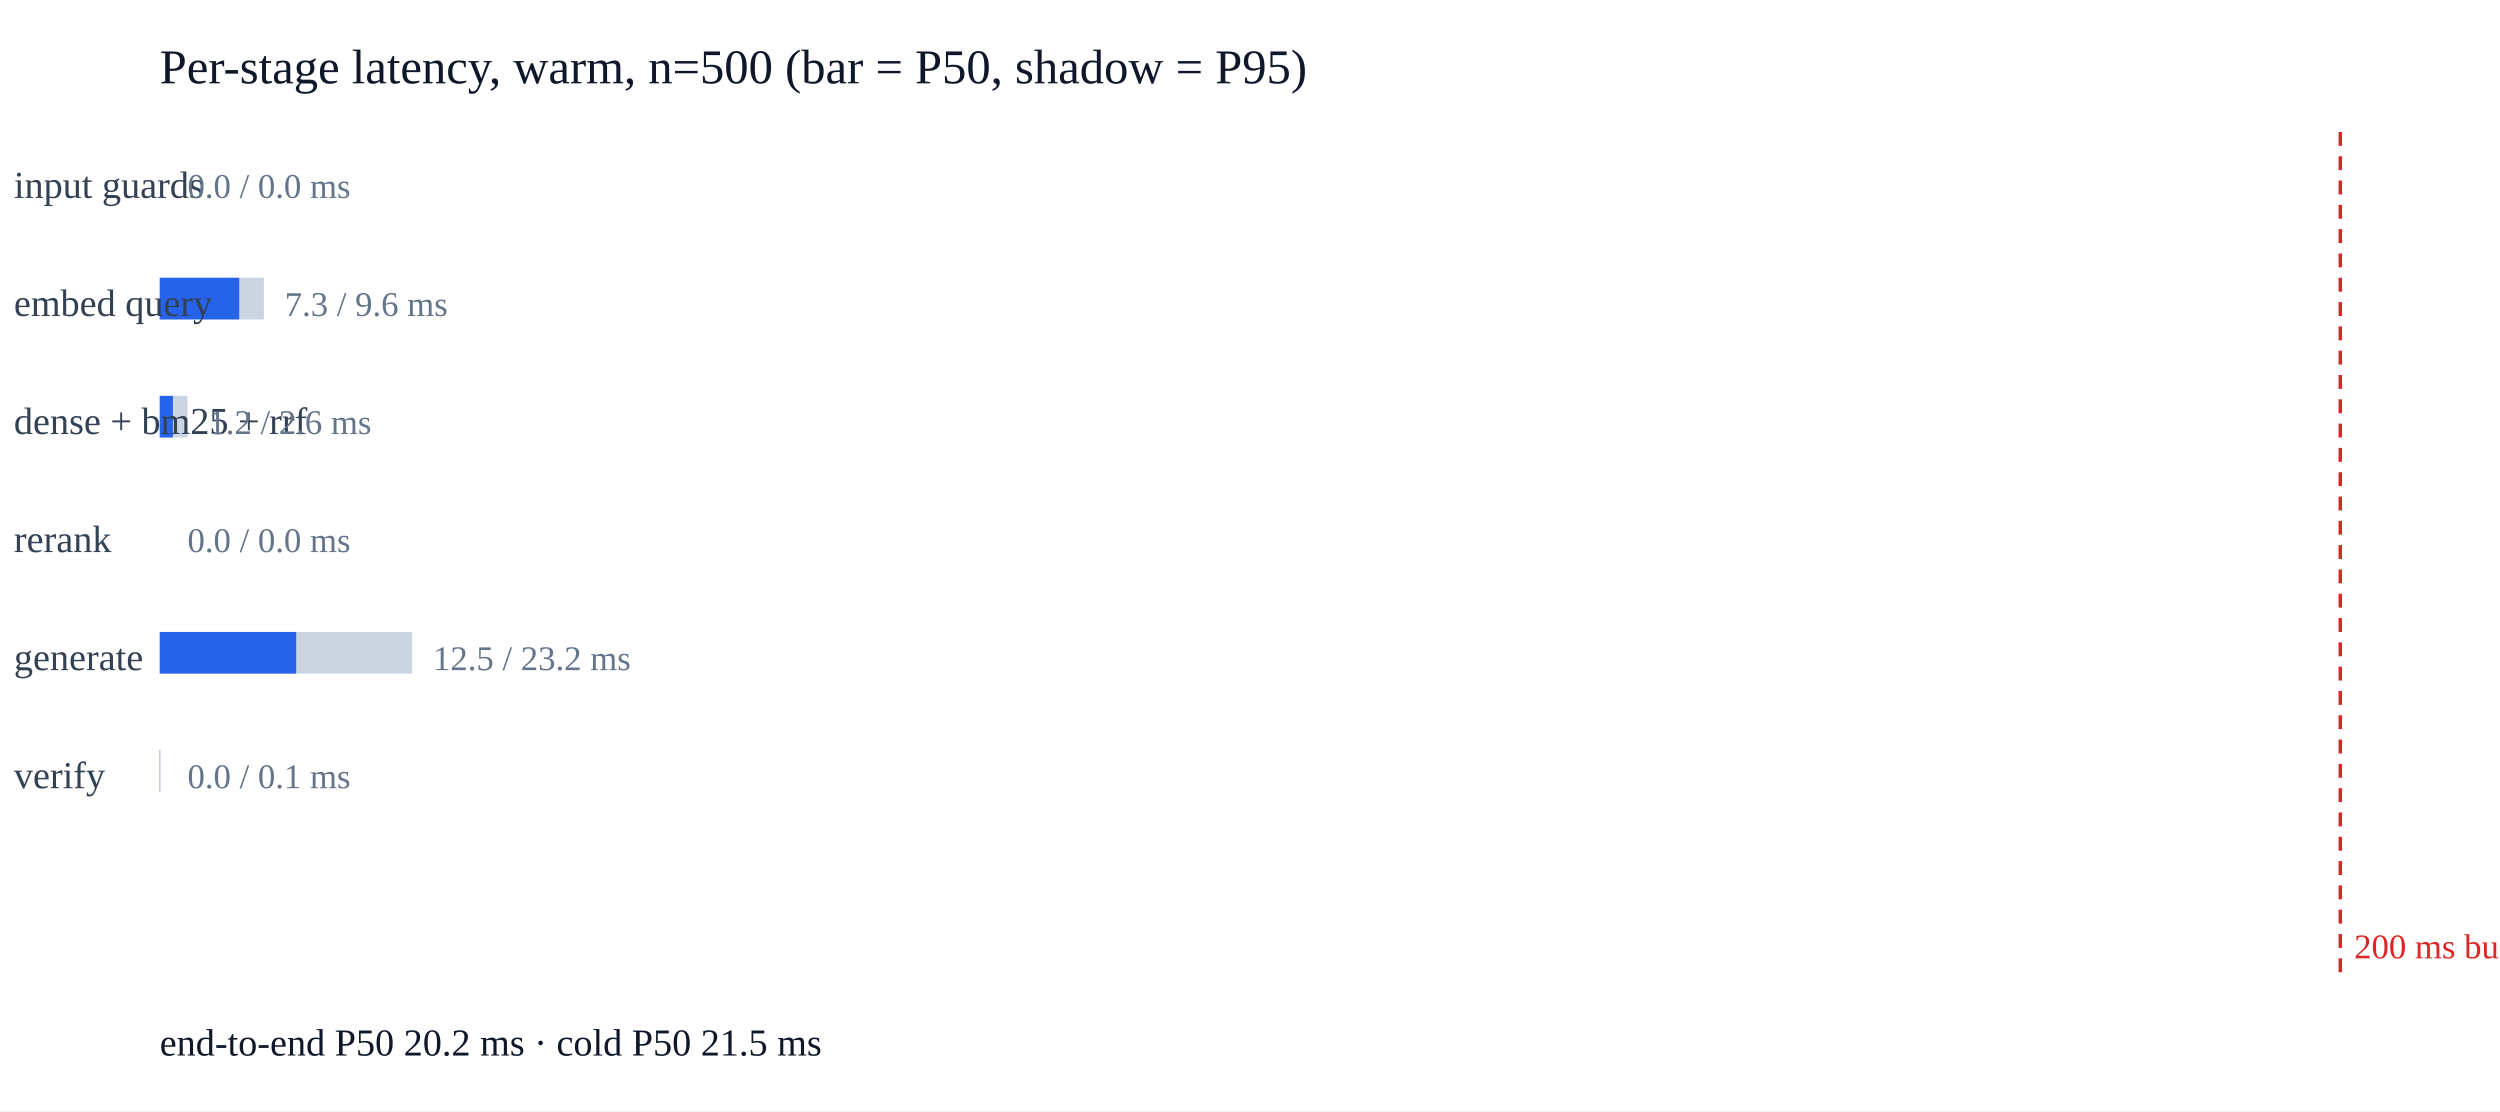
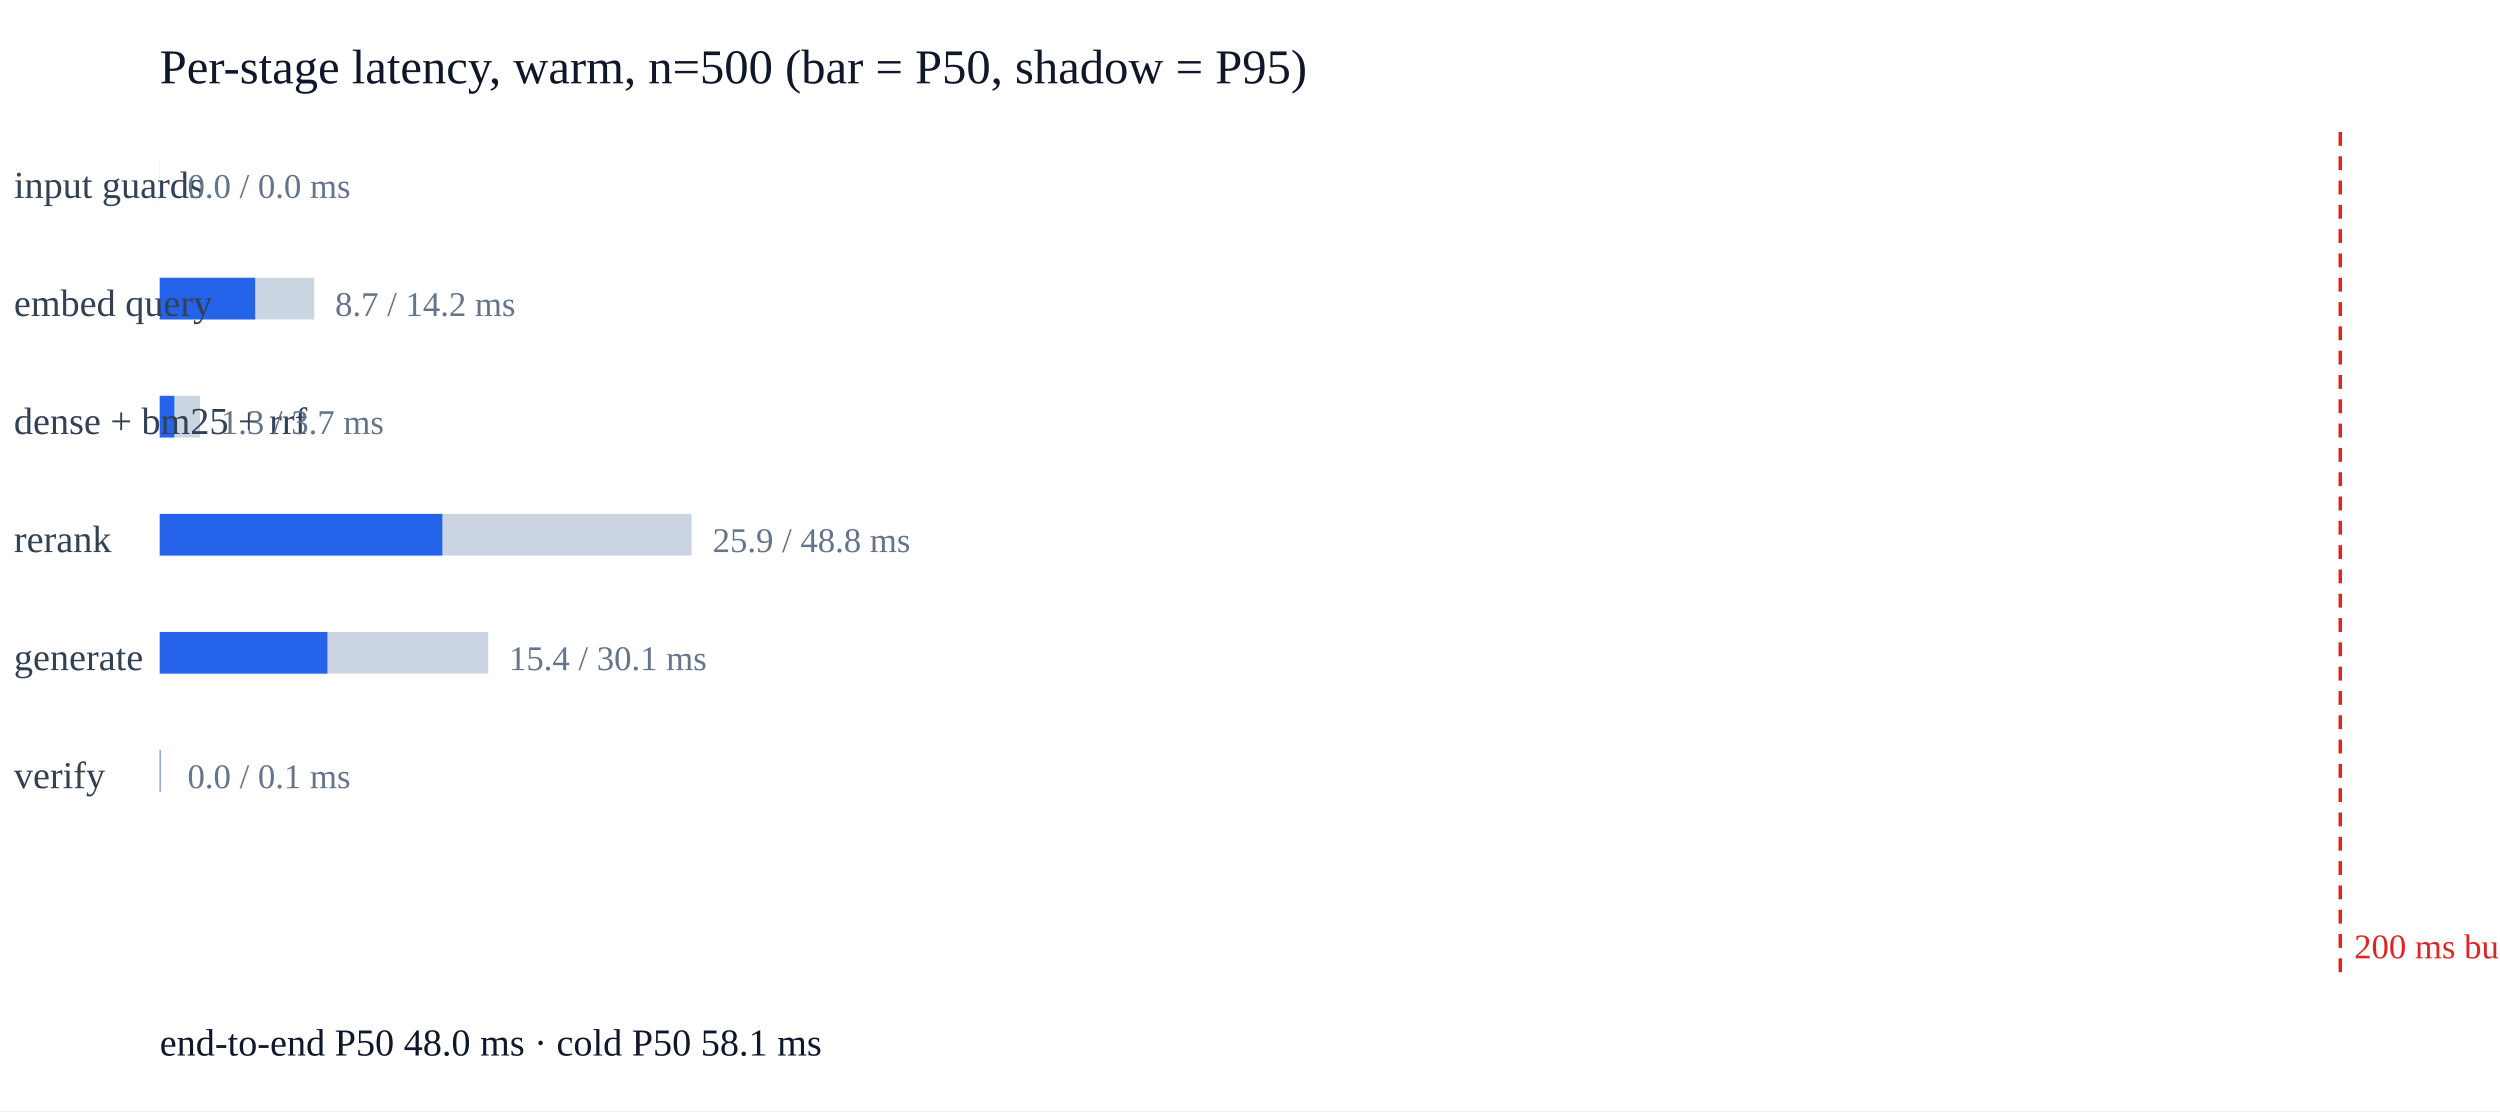
<svg xmlns="http://www.w3.org/2000/svg" width="720" height="320" viewBox="0 0 720 320">
  <rect width="720" height="320" fill="white" />
  <text x="46" y="24" font-size="14" fill="#0f172a">Per-stage latency, warm, n=500 (bar = P50, shadow = P95)</text>
-   <rect x="46" y="46" width="0.0" height="12" fill="#cbd5e1" />
+   <rect x="46" y="46" width="0.1" height="12" fill="#cbd5e1" />
  <rect x="46" y="46" width="0.0" height="12" fill="#2563eb" />
  <text x="4" y="57" font-size="11" fill="#334155">input guards</text>
  <text x="54" y="57" font-size="10" fill="#64748b">0.0 / 0.0 ms</text>
-   <rect x="46" y="80" width="30.0" height="12" fill="#cbd5e1" />
-   <rect x="46" y="80" width="22.9" height="12" fill="#2563eb" />
+   <rect x="46" y="80" width="44.5" height="12" fill="#cbd5e1" />
+   <rect x="46" y="80" width="27.5" height="12" fill="#2563eb" />
  <text x="4" y="91" font-size="11" fill="#334155">embed query</text>
-   <text x="81.996" y="91" font-size="10" fill="#64748b">7.3 / 9.6 ms</text>
-   <rect x="46" y="114" width="8.0" height="12" fill="#cbd5e1" />
-   <rect x="46" y="114" width="3.8" height="12" fill="#2563eb" />
+   <text x="96.5" y="91" font-size="10" fill="#64748b">8.7 / 14.2 ms</text>
+   <rect x="46" y="114" width="11.6" height="12" fill="#cbd5e1" />
+   <rect x="46" y="114" width="4.2" height="12" fill="#2563eb" />
  <text x="4" y="125" font-size="11" fill="#334155">dense + bm25 + rrf</text>
-   <text x="60.02" y="125" font-size="10" fill="#64748b">1.2 / 2.6 ms</text>
-   <rect x="46" y="148" width="0.0" height="12" fill="#cbd5e1" />
-   <rect x="46" y="148" width="0.0" height="12" fill="#2563eb" />
+   <text x="63.609" y="125" font-size="10" fill="#64748b">1.3 / 3.7 ms</text>
+   <rect x="46" y="148" width="153.2" height="12" fill="#cbd5e1" />
+   <rect x="46" y="148" width="81.4" height="12" fill="#2563eb" />
  <text x="4" y="159" font-size="11" fill="#334155">rerank</text>
-   <text x="54" y="159" font-size="10" fill="#64748b">0.0 / 0.0 ms</text>
-   <rect x="46" y="182" width="72.7" height="12" fill="#cbd5e1" />
-   <rect x="46" y="182" width="39.3" height="12" fill="#2563eb" />
+   <text x="205.241" y="159" font-size="10" fill="#64748b">25.9 / 48.8 ms</text>
+   <rect x="46" y="182" width="94.6" height="12" fill="#cbd5e1" />
+   <rect x="46" y="182" width="48.3" height="12" fill="#2563eb" />
  <text x="4" y="193" font-size="11" fill="#334155">generate</text>
-   <text x="124.704" y="193" font-size="10" fill="#64748b">12.5 / 23.2 ms</text>
-   <rect x="46" y="216" width="0.2" height="12" fill="#cbd5e1" />
-   <rect x="46" y="216" width="0.1" height="12" fill="#2563eb" />
+   <text x="146.589" y="193" font-size="10" fill="#64748b">15.4 / 30.1 ms</text>
+   <rect x="46" y="216" width="0.3" height="12" fill="#cbd5e1" />
+   <rect x="46" y="216" width="0.2" height="12" fill="#2563eb" />
  <text x="4" y="227" font-size="11" fill="#334155">verify</text>
  <text x="54" y="227" font-size="10" fill="#64748b">0.0 / 0.1 ms</text>
  <line x1="674.0" y1="38" x2="674.0" y2="280" stroke="#dc2626" stroke-dasharray="4 3" />
  <text x="678.0" y="276" font-size="10" fill="#dc2626">200 ms budget</text>
-   <text x="46" y="304" font-size="11" fill="#0f172a">end-to-end P50 20.2 ms · cold P50 21.5 ms</text>
+   <text x="46" y="304" font-size="11" fill="#0f172a">end-to-end P50 48.0 ms · cold P50 58.1 ms</text>
</svg>
